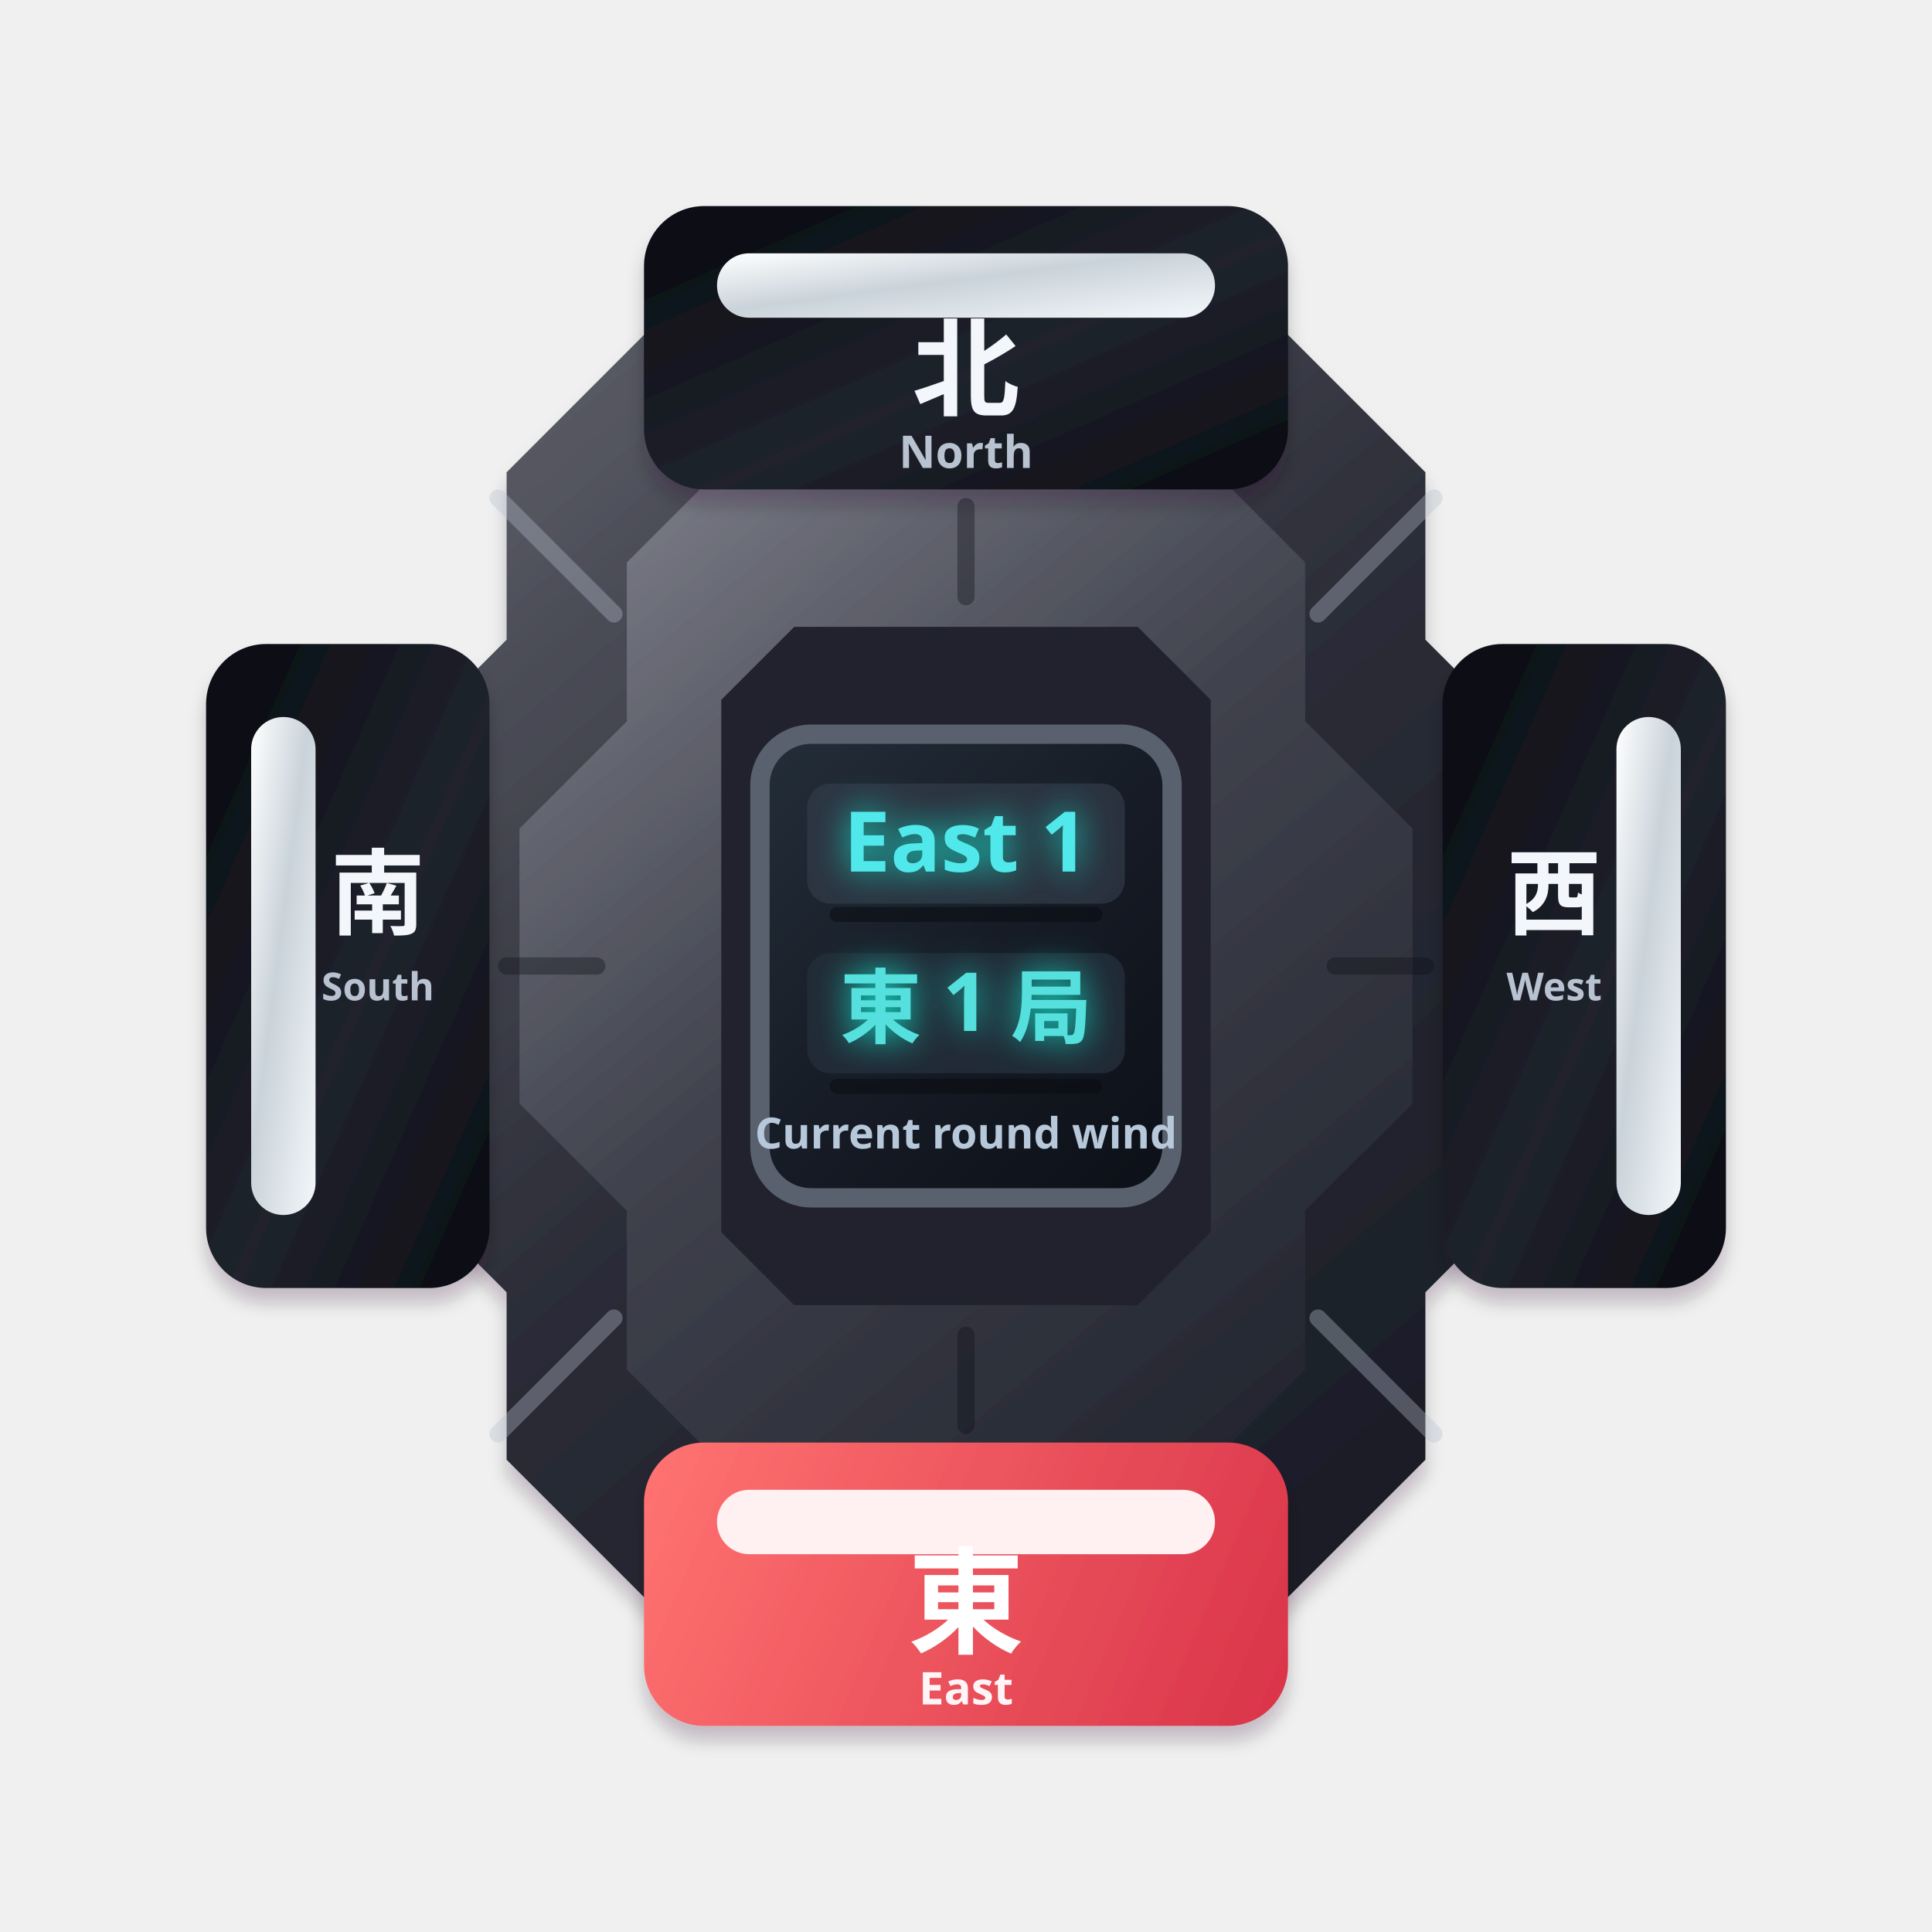
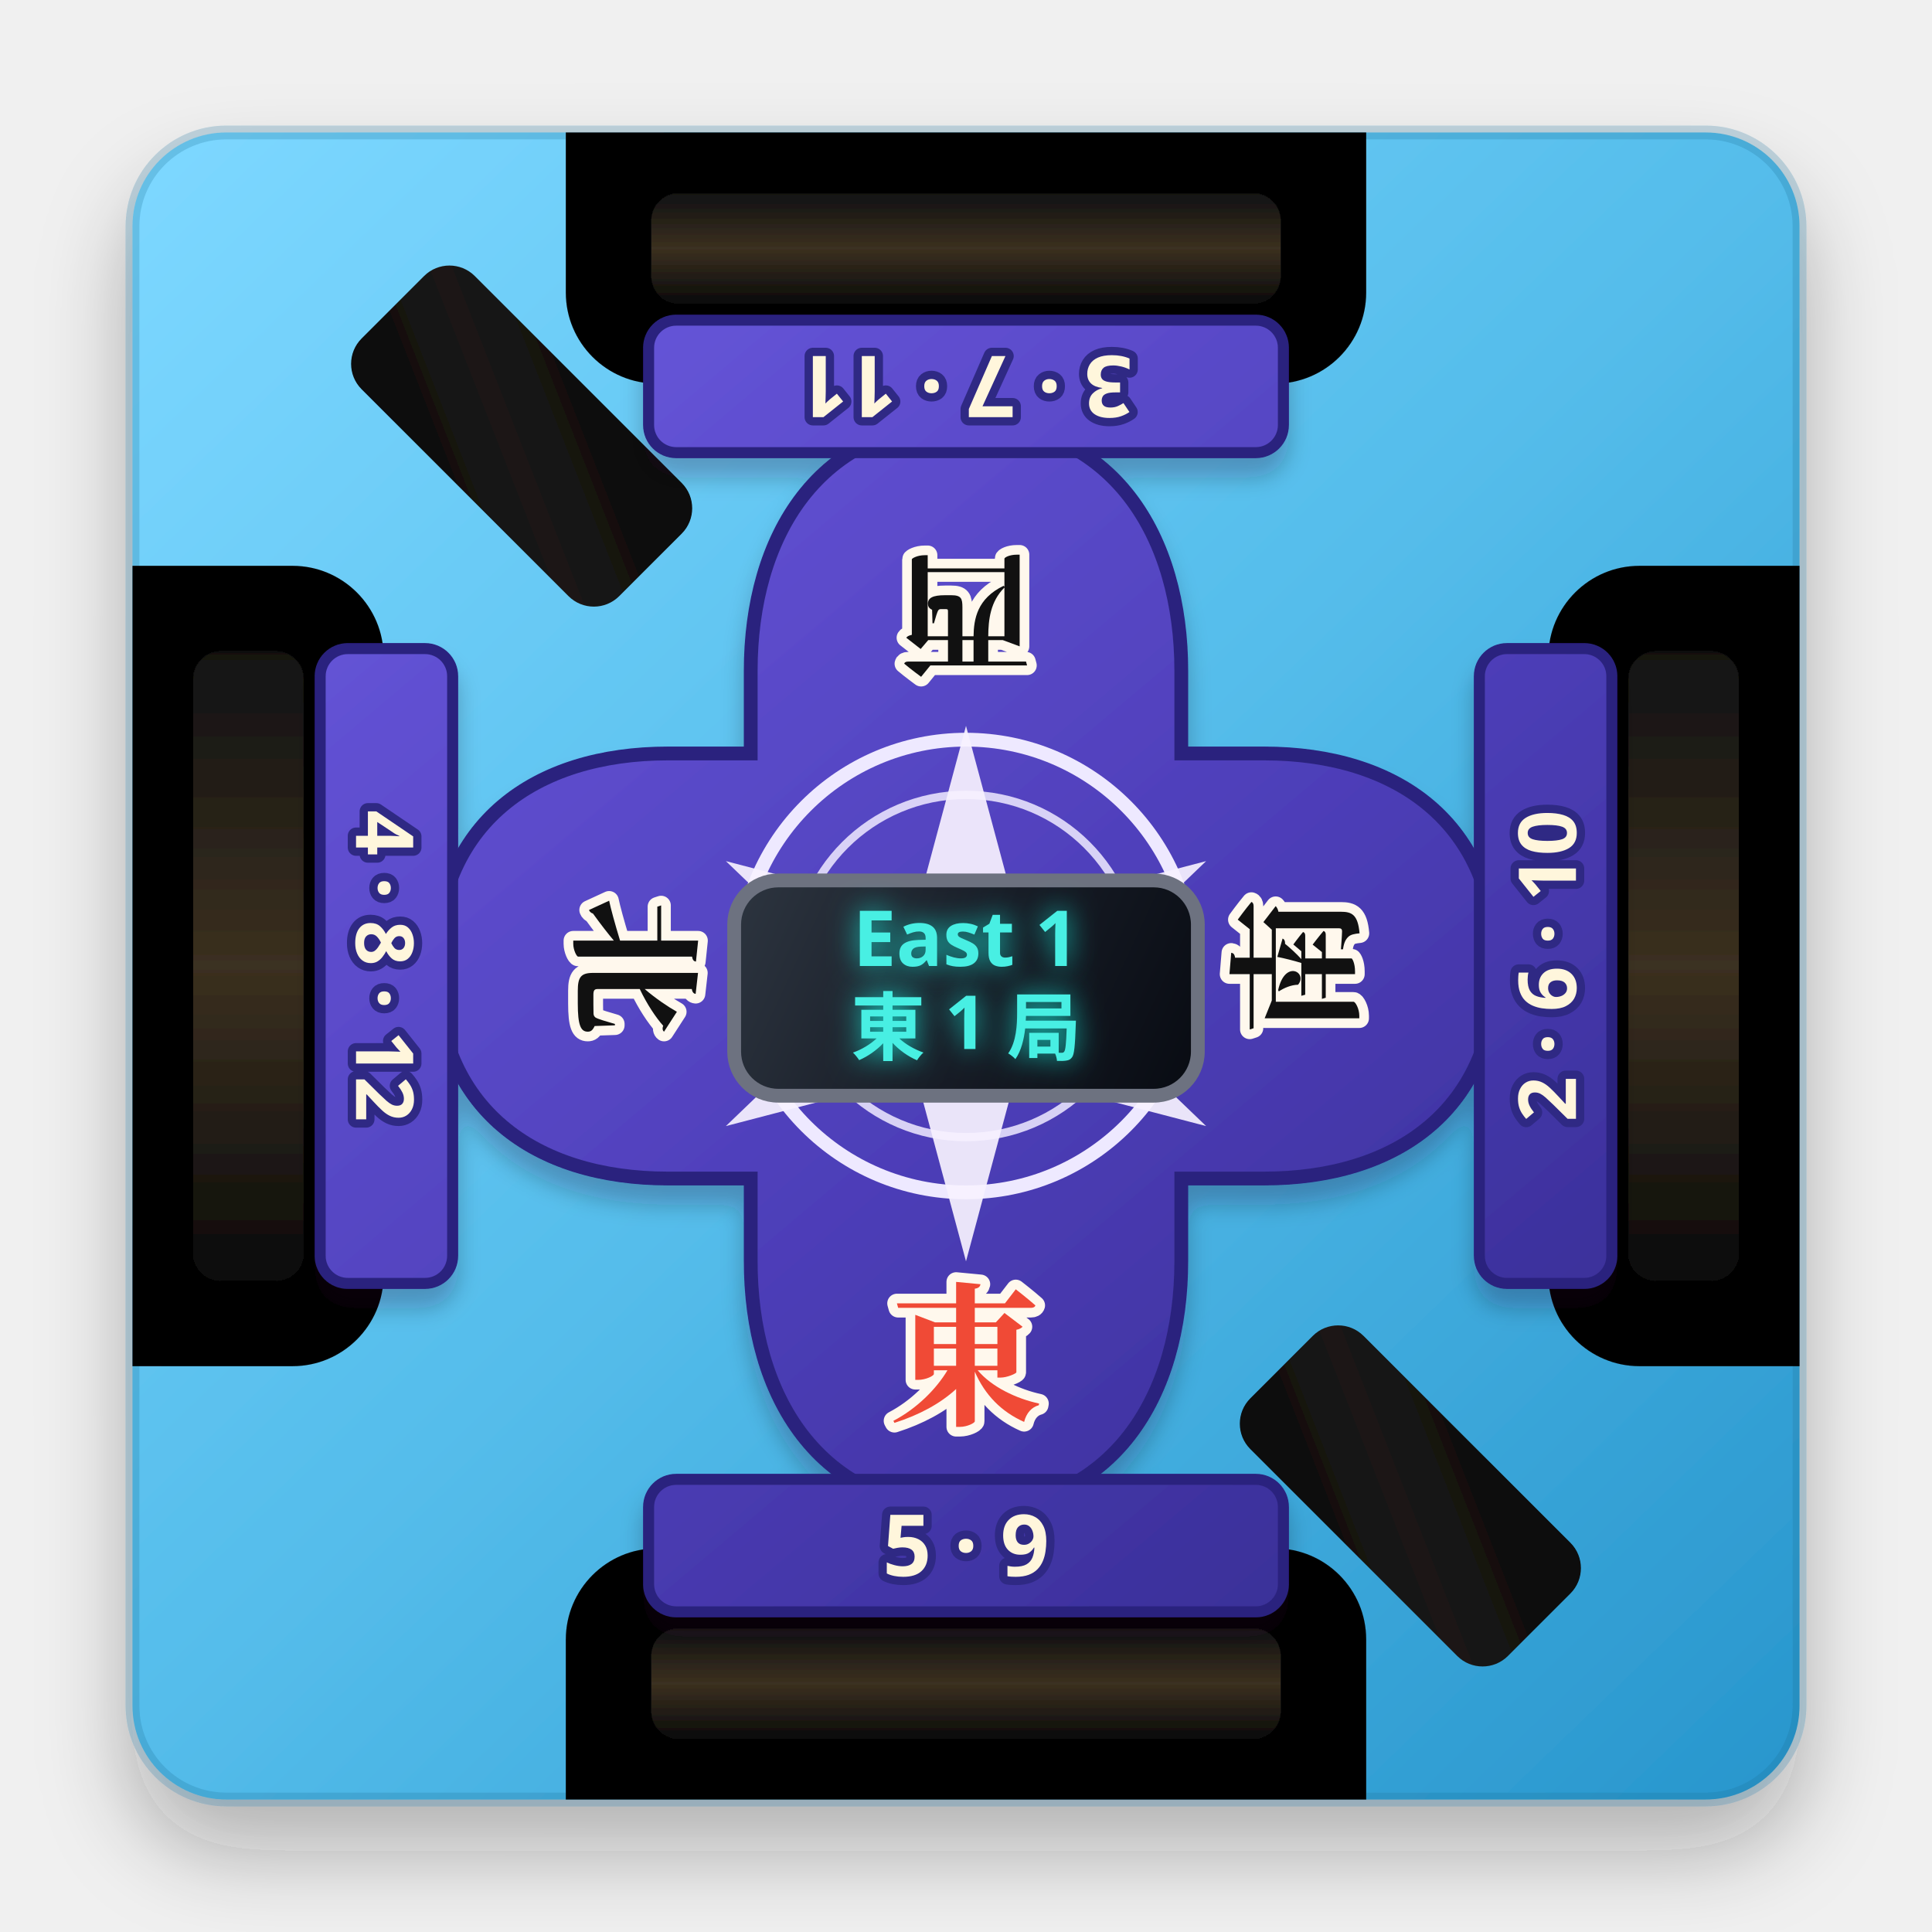
- <svg xmlns="http://www.w3.org/2000/svg" width="900" height="900" viewBox="0 0 900 900" fill="none" role="img" aria-labelledby="title desc">
+ <svg xmlns="http://www.w3.org/2000/svg" width="900" height="900" viewBox="0 0 700 700" fill="none" role="img" aria-labelledby="title desc">
  <defs>
-     <filter id="shadow" x="-14%" y="-14%" width="128%" height="136%" color-interpolation-filters="sRGB">
-       <feDropShadow dx="0" dy="26" stdDeviation="22" flood-color="#211928" flood-opacity=".32" />
-       <feDropShadow dx="0" dy="7" stdDeviation="4" flood-color="#211928" flood-opacity=".22" />
+     <filter id="shadow" x="-18%" y="-18%" width="136%" height="146%" color-interpolation-filters="sRGB">
+       <feDropShadow dx="0" dy="18" stdDeviation="16" flood-color="#211827" flood-opacity=".30" />
+     </filter>
+     <filter id="softShadow" x="-30%" y="-30%" width="160%" height="180%" color-interpolation-filters="sRGB">
+       <feDropShadow dx="0" dy="7" stdDeviation="4" flood-color="#211827" flood-opacity=".24" />
    </filter>
    <filter id="glow" x="-60%" y="-60%" width="220%" height="220%" color-interpolation-filters="sRGB">
-       <feGaussianBlur stdDeviation="8" result="blur" />
-       <feColorMatrix in="blur" type="matrix" values="0 0 0 0 0.06 0 0 0 0 0.95 0 0 0 0 0.85 0 0 0 .9 0" />
+       <feGaussianBlur stdDeviation="5" result="blur" />
+       <feColorMatrix in="blur" type="matrix" values="0 0 0 0 0.09 0 0 0 0 0.92 0 0 0 0 0.86 0 0 0 .82 0" />
      <feMerge>
        <feMergeNode />
        <feMergeNode in="SourceGraphic" />
      </feMerge>
    </filter>
-     <linearGradient id="body" x1="208" y1="166" x2="694" y2="730" gradientUnits="userSpaceOnUse">
-       <stop stop-color="#5F606A" />
-       <stop offset=".48" stop-color="#2C2D38" />
-       <stop offset="1" stop-color="#171A24" />
-     </linearGradient>
-     <linearGradient id="bevel" x1="266" y1="228" x2="636" y2="672" gradientUnits="userSpaceOnUse">
-       <stop stop-color="#7D7E89" />
-       <stop offset=".45" stop-color="#41434E" />
-       <stop offset="1" stop-color="#20232D" />
-     </linearGradient>
-     <linearGradient id="screen" x1="336" y1="336" x2="564" y2="564" gradientUnits="userSpaceOnUse">
-       <stop stop-color="#25303B" />
-       <stop offset=".55" stop-color="#151A24" />
-       <stop offset="1" stop-color="#0B0E15" />
-     </linearGradient>
-     <linearGradient id="navy" x1="0" y1="0" x2="1" y2="1">
-       <stop stop-color="#242D50" />
-       <stop offset="1" stop-color="#101728" />
-     </linearGradient>
-     <linearGradient id="east" x1="302" y1="676" x2="598" y2="802" gradientUnits="userSpaceOnUse">
-       <stop stop-color="#FF7371" />
-       <stop offset="1" stop-color="#D93449" />
+     <linearGradient id="plate" x1="70" y1="48" x2="650" y2="650" gradientUnits="userSpaceOnUse">
+       <stop stop-color="#7CD7FF" />
+       <stop offset=".48" stop-color="#55BDEB" />
+       <stop offset="1" stop-color="#2896CD" />
    </linearGradient>
    <linearGradient id="slot" x1="0" y1="0" x2="1" y2="1">
-       <stop stop-color="#080A10" />
-       <stop offset=".55" stop-color="#20232D" />
-       <stop offset="1" stop-color="#090B11" />
+       <stop stop-color="#070708" />
+       <stop offset=".45" stop-color="#1B1917" />
+       <stop offset="1" stop-color="#060606" />
    </linearGradient>
-     <linearGradient id="metal" x1="0" y1="0" x2="1" y2="1">
-       <stop stop-color="#FFFFFF" />
-       <stop offset=".45" stop-color="#CAD3DA" />
-       <stop offset="1" stop-color="#F3F7FA" />
+     <linearGradient id="slotInset" x1="0" y1="0" x2="0" y2="1">
+       <stop stop-color="#111111" />
+       <stop offset=".5" stop-color="#3B3020" />
+       <stop offset="1" stop-color="#0A0A0A" />
    </linearGradient>
+     <linearGradient id="purple" x1="190" y1="116" x2="585" y2="585" gradientUnits="userSpaceOnUse">
+       <stop stop-color="#6756DA" />
+       <stop offset=".52" stop-color="#4D3EB8" />
+       <stop offset="1" stop-color="#332A8D" />
+     </linearGradient>
+     <linearGradient id="screen" x1="266" y1="319" x2="434" y2="397" gradientUnits="userSpaceOnUse">
+       <stop stop-color="#2D3540" />
+       <stop offset=".52" stop-color="#171C26" />
+       <stop offset="1" stop-color="#080B12" />
+     </linearGradient>
+     <style>
+       .kanji {
+         font-family: "Hiragino Mincho ProN", "Yu Mincho", "Noto Serif CJK JP", serif;
+         font-weight: 900;
+         fill: #111111;
+         paint-order: stroke;
+         stroke: #FFF8ED;
+         stroke-width: 7px;
+         stroke-linejoin: round;
+       }
+       .east-kanji { fill: #F04A36; }
+       .num {
+         font-family: "Arial Rounded MT Bold", "Nunito", system-ui, sans-serif;
+         font-weight: 900;
+         fill: #FFF6DC;
+         paint-order: stroke;
+         stroke: #2F2984;
+         stroke-width: 6px;
+         stroke-linejoin: round;
+       }
+       .center-label {
+         font-family: "Arial Rounded MT Bold", "Nunito", system-ui, sans-serif;
+         font-weight: 900;
+         fill: #48EFE3;
+         filter: url(#glow);
+       }
+     </style>
  </defs>
  <g filter="url(#shadow)">
-     <path d="M236 220l76-76h276l76 76v78l58 58v188l-58 58v78l-76 76H312l-76-76v-78l-58-58V356l58-58v-78Z" fill="url(#body)" />
-     <path d="M292 262l54-54h208l54 54v74l50 50v128l-50 50v74l-54 54H346l-54-54v-74l-50-50V386l50-50v-74Z" fill="url(#bevel)" />
-     <path d="M336 326l34-34h160l34 34v248l-34 34H370l-34-34V326Z" fill="#20232D" />
+     <rect x="48" y="48" width="604" height="604" rx="34" fill="url(#plate)" />
+     <rect x="48" y="48" width="604" height="604" rx="34" stroke="#1D6F98" stroke-width="5" opacity=".24" />
+     <path d="M205 48H495V106C495 124.2 480.2 139 462 139H238C219.8 139 205 124.2 205 106V48Z" fill="#060606" />
+     <path d="M205 652H495V594C495 575.8 480.2 561 462 561H238C219.8 561 205 575.8 205 594V652Z" fill="#060606" />
+     <path d="M48 205H106C124.2 205 139 219.8 139 238V462C139 480.2 124.2 495 106 495H48V205Z" fill="#060606" />
+     <path d="M652 205H594C575.8 205 561 219.8 561 238V462C561 480.2 575.8 495 594 495H652V205Z" fill="#060606" />
+     <rect x="236" y="70" width="228" height="40" rx="10" fill="url(#slotInset)" />
+     <rect x="236" y="590" width="228" height="40" rx="10" fill="url(#slotInset)" />
+     <rect x="70" y="236" width="40" height="228" rx="10" fill="url(#slotInset)" />
+     <rect x="590" y="236" width="40" height="228" rx="10" fill="url(#slotInset)" />
+     <rect x="160" y="92" width="58" height="132" rx="13" fill="url(#slot)" transform="rotate(-45 189 158)" />
+     <rect x="482" y="476" width="58" height="132" rx="13" fill="url(#slot)" transform="rotate(-45 511 542)" />
  </g>
-   <g filter="url(#shadow)" font-family="'Arial Rounded MT Bold', 'Nunito', system-ui, sans-serif" font-weight="900" text-anchor="middle">
-     <g>
-       <rect x="300" y="96" width="300" height="132" rx="28" fill="url(#slot)" />
-       <rect x="334" y="118" width="232" height="30" rx="15" fill="url(#metal)" />
-       <text x="450" y="190" font-size="50" fill="#F3F6FA">北</text>
-       <text x="450" y="218" font-size="21" fill="#B8C2D0">North</text>
+   <g filter="url(#softShadow)">
+     <path d="M350 153C404 153 428 195 428 243V273H458C506 273 542 298 542 350C542 402 506 427 458 427H428V457C428 505 404 547 350 547C296 547 272 505 272 457V427H242C194 427 158 402 158 350C158 298 194 273 242 273H272V243C272 195 296 153 350 153Z" fill="url(#purple)" stroke="#2B247E" stroke-width="5" />
+     <rect x="235" y="116" width="230" height="48" rx="10" fill="url(#purple)" stroke="#2B247E" stroke-width="4" />
+     <rect x="235" y="536" width="230" height="48" rx="10" fill="url(#purple)" stroke="#2B247E" stroke-width="4" />
+     <rect x="116" y="235" width="48" height="230" rx="10" fill="url(#purple)" stroke="#2B247E" stroke-width="4" />
+     <rect x="536" y="235" width="48" height="230" rx="10" fill="url(#purple)" stroke="#2B247E" stroke-width="4" />
+   </g>
+   <g text-anchor="middle">
+     <g transform="rotate(180 350 140)">
+       <text x="350" y="151" font-size="31" class="num">3 · 7 · 11</text>
    </g>
-     <g>
-       <rect x="96" y="300" width="132" height="300" rx="28" fill="url(#slot)" />
-       <rect x="117" y="334" width="30" height="232" rx="15" fill="url(#metal)" />
-       <text x="176" y="432" font-size="44" fill="#F3F6FA">南</text>
-       <text x="176" y="466" font-size="18" fill="#B8C2D0">South</text>
+     <g transform="rotate(180 350 225)">
+       <text x="350" y="245" font-size="48" class="kanji">西</text>
    </g>
-     <g>
-       <rect x="672" y="300" width="132" height="300" rx="28" fill="url(#slot)" />
-       <rect x="753" y="334" width="30" height="232" rx="15" fill="url(#metal)" />
-       <text x="724" y="432" font-size="44" fill="#F3F6FA">西</text>
-       <text x="724" y="466" font-size="18" fill="#B8C2D0">West</text>
+     <text x="350" y="571" font-size="31" class="num">5 · 9</text>
+     <text x="350" y="512" font-size="56" class="kanji east-kanji">東</text>
+     <g transform="translate(140 350) rotate(90)">
+       <text x="0" y="11" font-size="29" class="num">4 · 8 · 12</text>
    </g>
-     <g>
-       <rect x="300" y="672" width="300" height="132" rx="28" fill="url(#east)" />
-       <rect x="334" y="694" width="232" height="30" rx="15" fill="#FFF0F2" />
-       <text x="450" y="766" font-size="54" fill="#FFFFFF">東</text>
-       <text x="450" y="794" font-size="21" fill="#FFF5F6">East</text>
+     <g transform="translate(230 350) rotate(90)">
+       <text x="0" y="18" font-size="50" class="kanji">北</text>
+     </g>
+     <g transform="translate(560 350) rotate(-90)">
+       <text x="0" y="11" font-size="29" class="num">2 · 6 · 10</text>
+     </g>
+     <g transform="translate(470 350) rotate(-90)">
+       <text x="0" y="18" font-size="50" class="kanji">南</text>
    </g>
  </g>
  <g>
-     <rect x="354" y="342" width="192" height="216" rx="24" fill="url(#screen)" stroke="#59616F" stroke-width="9" />
-     <rect x="376" y="365" width="148" height="56" rx="11" fill="#303846" opacity=".74" />
-     <rect x="376" y="444" width="148" height="56" rx="11" fill="#222A36" opacity=".92" />
-     <path d="M390 426h120M390 506h120" stroke="#090B10" stroke-width="7" stroke-linecap="round" opacity=".55" />
-   </g>
-   <g font-family="'Arial Rounded MT Bold', 'Nunito', system-ui, sans-serif" font-weight="900" text-anchor="middle">
-     <text x="450" y="406" font-size="39" fill="#50E8EA" filter="url(#glow)">East 1</text>
-     <text x="450" y="483" font-size="38" fill="#55E0DE" filter="url(#glow)">東 1 局</text>
-     <text x="450" y="535" font-size="20" fill="#B6C8D9">Current round wind</text>
-   </g>
-   <g opacity=".36" stroke-linecap="round">
-     <path d="M286 286l-54-54M614 286l54-54M286 614l-54 54M614 614l54 54" stroke="#B8C0CE" stroke-width="8" />
-     <path d="M450 278v-42M450 622v42M278 450h-42M622 450h42" stroke="#0A0D13" stroke-width="8" />
+     <circle cx="350" cy="350" r="82" stroke="#EEE9FF" stroke-width="5" />
+     <circle cx="350" cy="350" r="62" stroke="#EEE9FF" stroke-width="3" opacity=".86" />
+     <path d="M350 263L368 330L437 312L387 360L437 408L368 390L350 457L332 390L263 408L313 360L263 312L332 330L350 263Z" fill="#F7F2FF" opacity=".92" />
+     <rect x="266" y="319" width="168" height="78" rx="16" fill="url(#screen)" stroke="#6D7280" stroke-width="5" />
+     <text x="350" y="350" text-anchor="middle" font-size="28" class="center-label">East 1</text>
+     <text x="350" y="382" text-anchor="middle" font-size="27" class="center-label">東 1 局</text>
  </g>
</svg>
